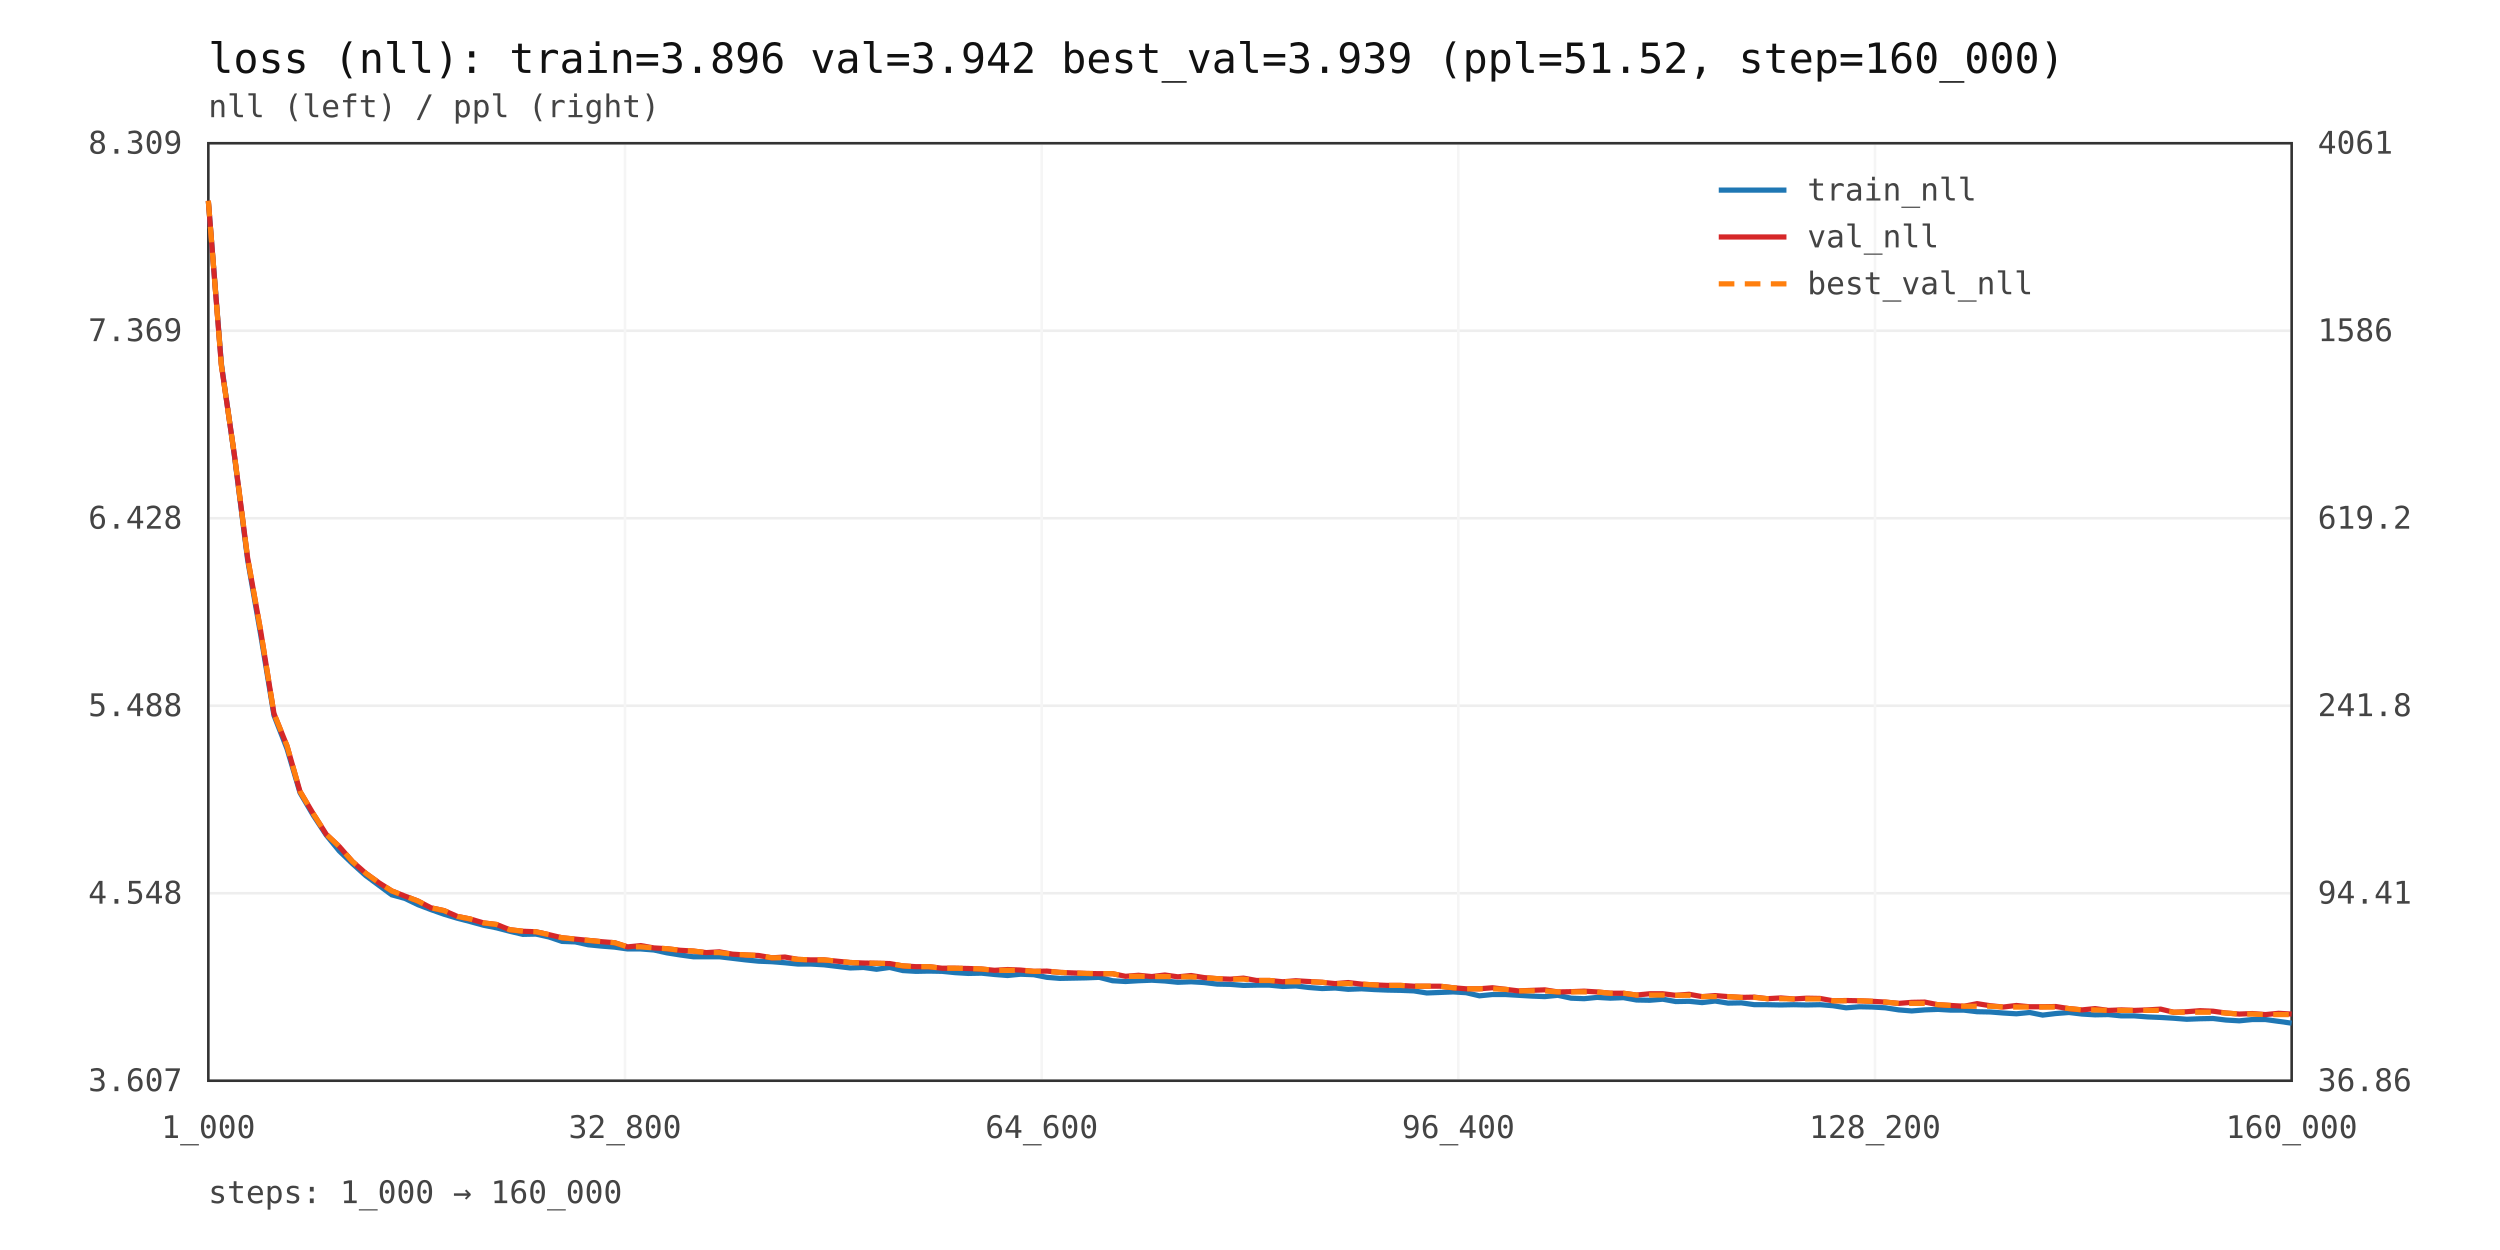
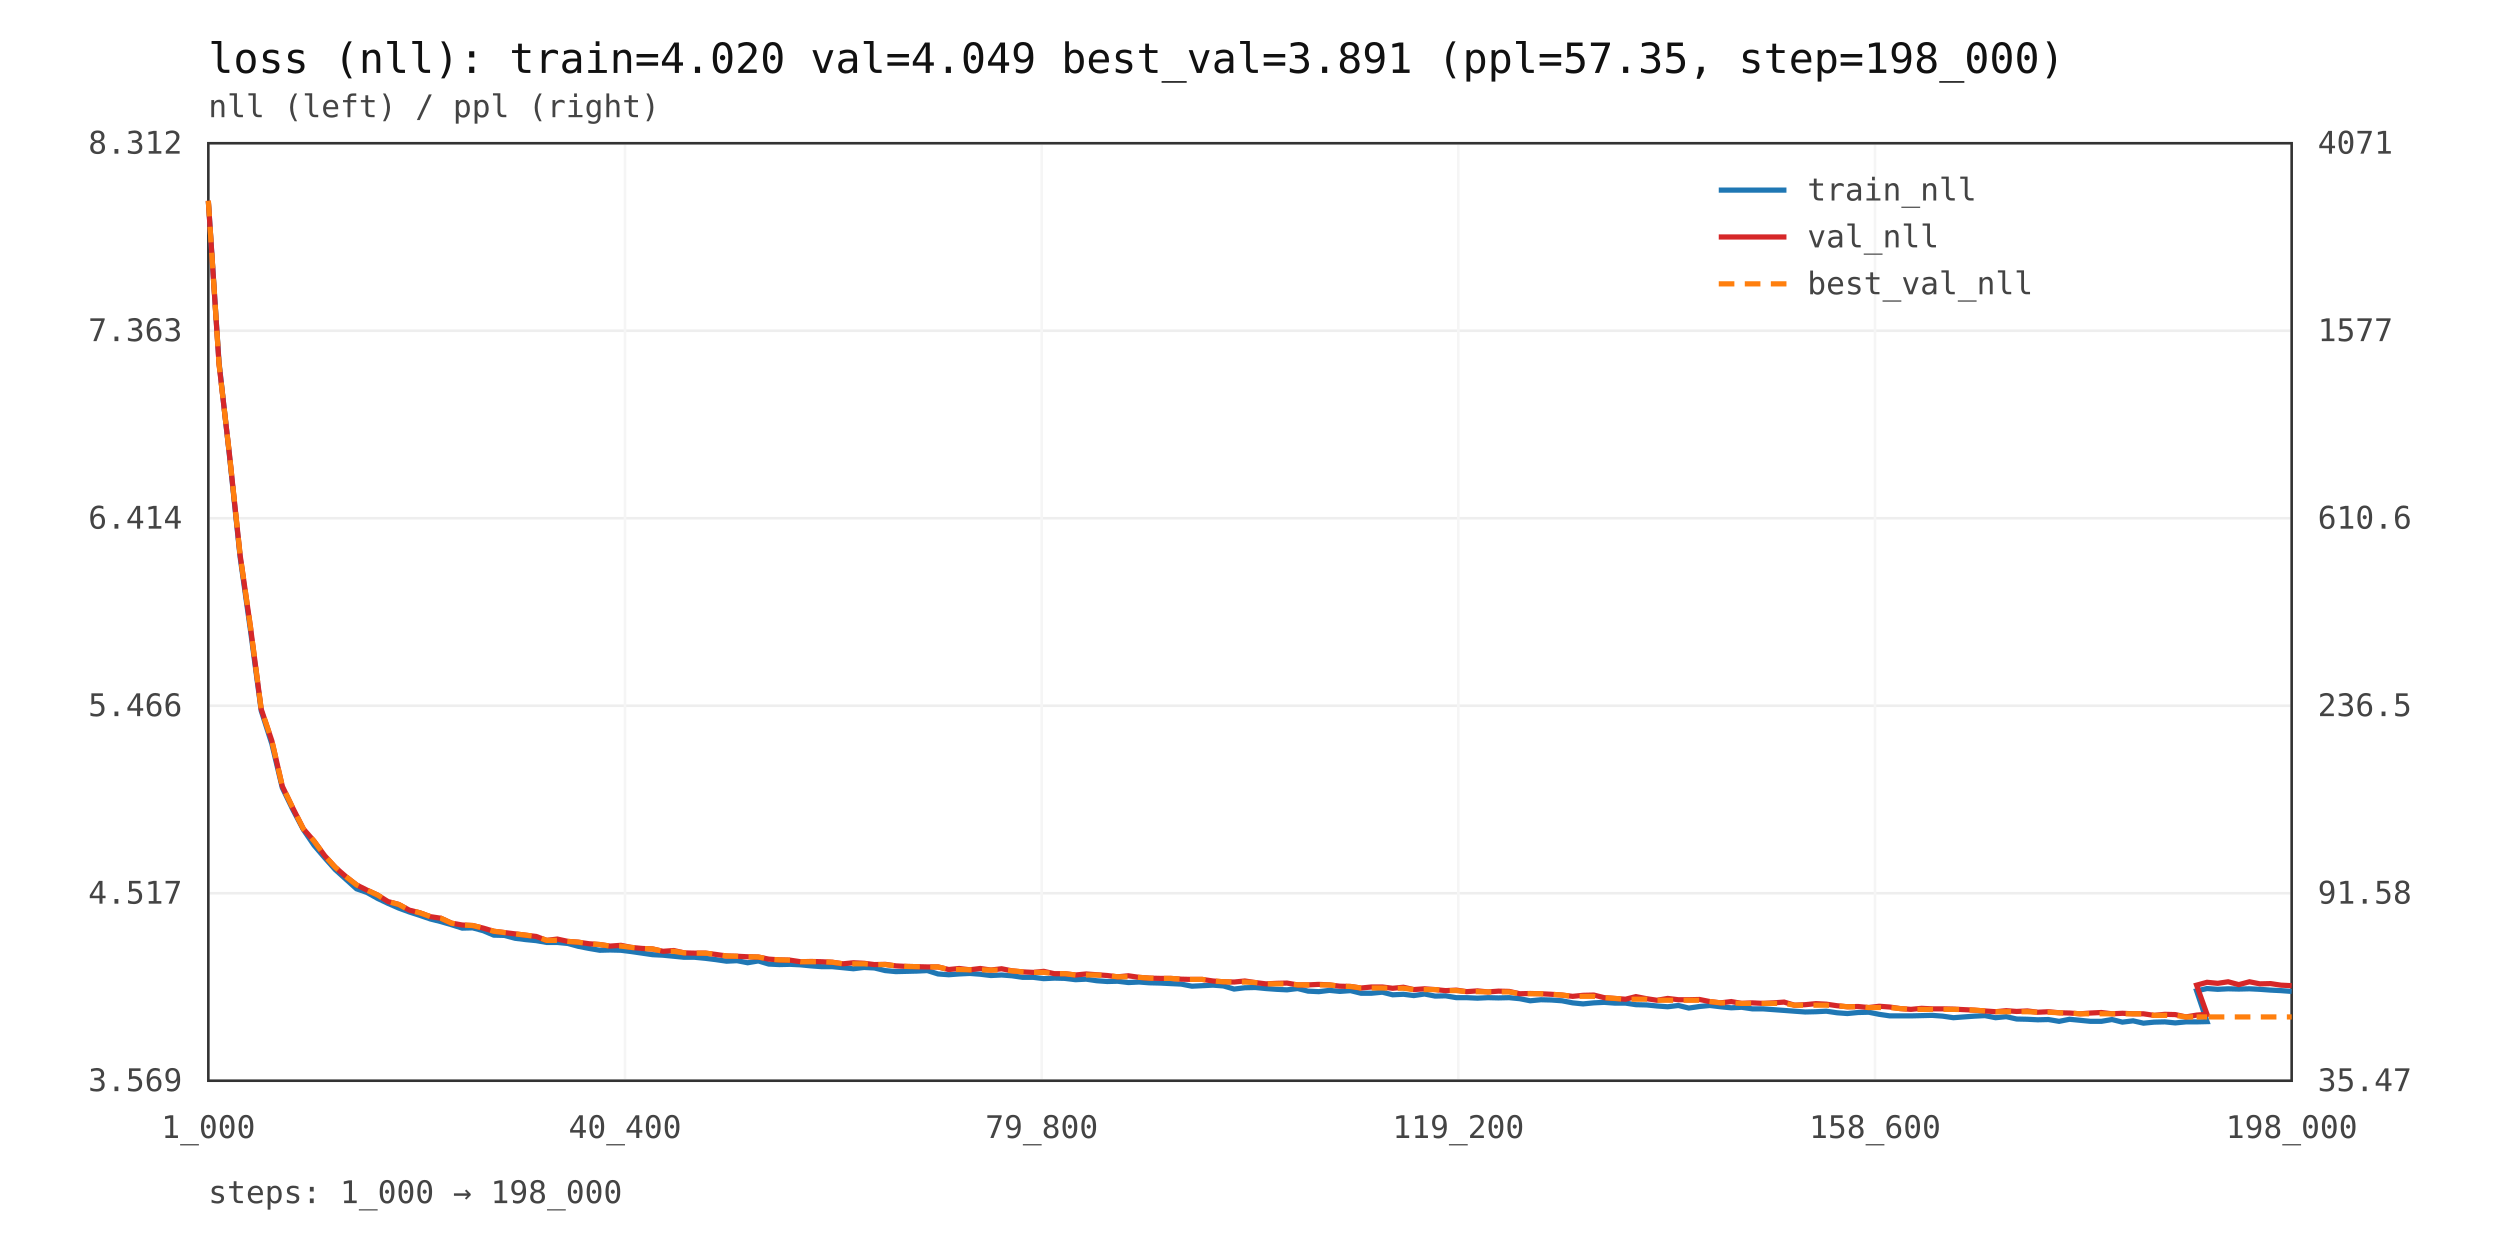
<svg xmlns="http://www.w3.org/2000/svg" width="960" height="480" viewBox="0 0 960 480">
  <style>
  .mono { font-family: ui-monospace, SFMono-Regular, Menlo, Monaco, Consolas, monospace; }
  .small { font-size: 12px; fill: #444; }
  .title { font-size: 16px; fill: #111; }
</style>
  <rect x="0" y="0" width="100%" height="100%" fill="white" />
-   <text class="mono title" x="80" y="28">loss (nll): train=3.896  val=3.942  best_val=3.939   (ppl=51.52, step=160_000)</text>
+   <text class="mono title" x="80" y="28">loss (nll): train=4.020  val=4.049  best_val=3.891   (ppl=57.35, step=198_000)</text>
  <line x1="80" y1="415.0" x2="880" y2="415.0" stroke="#eee" stroke-width="1" />
-   <text class="mono small" x="70" y="419.0" text-anchor="end">3.607</text>
-   <text class="mono small" x="890" y="419.0" text-anchor="start">36.86</text>
+   <text class="mono small" x="70" y="419.0" text-anchor="end">3.569</text>
+   <text class="mono small" x="890" y="419.0" text-anchor="start">35.47</text>
  <line x1="80" y1="343.0" x2="880" y2="343.0" stroke="#eee" stroke-width="1" />
-   <text class="mono small" x="70" y="347.0" text-anchor="end">4.548</text>
-   <text class="mono small" x="890" y="347.0" text-anchor="start">94.41</text>
+   <text class="mono small" x="70" y="347.0" text-anchor="end">4.517</text>
+   <text class="mono small" x="890" y="347.0" text-anchor="start">91.58</text>
  <line x1="80" y1="271.0" x2="880" y2="271.0" stroke="#eee" stroke-width="1" />
-   <text class="mono small" x="70" y="275.0" text-anchor="end">5.488</text>
-   <text class="mono small" x="890" y="275.0" text-anchor="start">241.8</text>
+   <text class="mono small" x="70" y="275.0" text-anchor="end">5.466</text>
+   <text class="mono small" x="890" y="275.0" text-anchor="start">236.5</text>
  <line x1="80" y1="199.0" x2="880" y2="199.0" stroke="#eee" stroke-width="1" />
-   <text class="mono small" x="70" y="203.0" text-anchor="end">6.428</text>
-   <text class="mono small" x="890" y="203.0" text-anchor="start">619.2</text>
+   <text class="mono small" x="70" y="203.0" text-anchor="end">6.414</text>
+   <text class="mono small" x="890" y="203.0" text-anchor="start">610.6</text>
  <line x1="80" y1="127.0" x2="880" y2="127.0" stroke="#eee" stroke-width="1" />
-   <text class="mono small" x="70" y="131.0" text-anchor="end">7.369</text>
-   <text class="mono small" x="890" y="131.0" text-anchor="start">1586</text>
+   <text class="mono small" x="70" y="131.0" text-anchor="end">7.363</text>
+   <text class="mono small" x="890" y="131.0" text-anchor="start">1577</text>
  <line x1="80" y1="55.0" x2="880" y2="55.0" stroke="#eee" stroke-width="1" />
-   <text class="mono small" x="70" y="59.0" text-anchor="end">8.309</text>
-   <text class="mono small" x="890" y="59.0" text-anchor="start">4061</text>
+   <text class="mono small" x="70" y="59.0" text-anchor="end">8.312</text>
+   <text class="mono small" x="890" y="59.0" text-anchor="start">4071</text>
  <line x1="80.0" y1="55" x2="80.0" y2="415" stroke="#f5f5f5" stroke-width="1" />
  <text class="mono small" x="80.0" y="437" text-anchor="middle">1_000</text>
  <line x1="240.0" y1="55" x2="240.0" y2="415" stroke="#f5f5f5" stroke-width="1" />
-   <text class="mono small" x="240.0" y="437" text-anchor="middle">32_800</text>
+   <text class="mono small" x="240.0" y="437" text-anchor="middle">40_400</text>
  <line x1="400.0" y1="55" x2="400.0" y2="415" stroke="#f5f5f5" stroke-width="1" />
-   <text class="mono small" x="400.0" y="437" text-anchor="middle">64_600</text>
+   <text class="mono small" x="400.0" y="437" text-anchor="middle">79_800</text>
  <line x1="560.0" y1="55" x2="560.0" y2="415" stroke="#f5f5f5" stroke-width="1" />
-   <text class="mono small" x="560.0" y="437" text-anchor="middle">96_400</text>
+   <text class="mono small" x="560.0" y="437" text-anchor="middle">119_200</text>
  <line x1="720.0" y1="55" x2="720.0" y2="415" stroke="#f5f5f5" stroke-width="1" />
-   <text class="mono small" x="720.0" y="437" text-anchor="middle">128_200</text>
+   <text class="mono small" x="720.0" y="437" text-anchor="middle">158_600</text>
  <line x1="880.0" y1="55" x2="880.0" y2="415" stroke="#f5f5f5" stroke-width="1" />
-   <text class="mono small" x="880.0" y="437" text-anchor="middle">160_000</text>
+   <text class="mono small" x="880.0" y="437" text-anchor="middle">198_000</text>
  <rect x="80" y="55" width="800" height="360" fill="none" stroke="#333" stroke-width="1" />
  <text class="mono small" x="80" y="45">nll (left) / ppl (right)</text>
-   <polyline fill="none" stroke="#1f77b4" stroke-width="2" points="80.0,77.3 85.0,139.6 90.1,175.7 95.1,215.1 100.1,243.7 105.2,274.7 110.2,287.5 115.2,304.4 120.3,313.1 125.3,320.7 130.3,326.8 135.3,331.6 140.4,336.2 145.4,339.9 150.4,343.6 155.5,345.0 160.5,347.4 165.5,349.3 170.6,351.1 175.6,352.6 180.6,353.9 185.7,355.3 190.7,356.3 195.7,357.6 200.8,358.8 205.8,358.7 210.8,359.8 215.8,361.5 220.9,361.7 225.9,362.8 230.9,363.3 236.0,363.7 241.0,364.4 246.0,364.4 251.1,364.8 256.1,365.9 261.1,366.7 266.2,367.4 271.2,367.4 276.2,367.4 281.3,368.0 286.3,368.6 291.3,369.1 296.4,369.3 301.4,369.7 306.4,370.2 311.4,370.2 316.5,370.5 321.5,371.1 326.5,371.7 331.6,371.5 336.6,372.2 341.6,371.5 346.7,372.7 351.7,373.0 356.7,372.9 361.8,373.0 366.8,373.5 371.8,373.8 376.9,373.7 381.9,374.2 386.9,374.6 391.9,374.1 397.0,374.3 402.0,375.3 407.0,375.7 412.1,375.6 417.1,375.5 422.1,375.3 427.2,376.6 432.2,376.9 437.2,376.6 442.3,376.4 447.3,376.7 452.3,377.2 457.4,377.0 462.4,377.3 467.4,377.9 472.5,378.0 477.5,378.4 482.5,378.3 487.5,378.3 492.6,378.8 497.6,378.6 502.6,379.2 507.7,379.6 512.7,379.4 517.7,379.9 522.8,379.7 527.8,380.0 532.8,380.2 537.9,380.3 542.9,380.5 547.9,381.3 553.0,381.1 558.0,380.9 563.0,381.2 568.1,382.4 573.1,381.9 578.1,381.9 583.1,382.2 588.2,382.5 593.2,382.7 598.2,382.2 603.3,383.3 608.3,383.5 613.3,383.0 618.4,383.3 623.4,383.1 628.4,384.0 633.5,384.1 638.5,383.7 643.5,384.6 648.6,384.5 653.6,385.0 658.6,384.4 663.6,385.2 668.7,385.1 673.7,385.8 678.7,385.8 683.8,385.9 688.8,385.8 693.8,385.9 698.9,385.8 703.9,386.2 708.9,387.0 714.0,386.6 719.0,386.7 724.0,387.0 729.1,387.8 734.1,388.2 739.1,387.8 744.2,387.6 749.2,387.9 754.2,387.9 759.2,388.5 764.3,388.6 769.3,389.0 774.3,389.3 779.4,388.8 784.4,389.8 789.4,389.2 794.5,388.8 799.5,389.4 804.5,389.7 809.6,389.6 814.6,390.1 819.6,390.1 824.7,390.5 829.7,390.7 834.7,391.0 839.7,391.4 844.8,391.2 849.8,391.1 854.8,391.7 859.9,392.0 864.9,391.5 869.9,391.5 875.0,392.2 880.0,392.9" />
-   <polyline fill="none" stroke="#d62728" stroke-width="2" points="80.0,77.1 85.0,140.2 90.1,175.3 95.1,214.3 100.1,242.3 105.2,274.0 110.2,286.4 115.2,303.9 120.3,312.5 125.3,320.4 130.3,325.1 135.3,330.8 140.4,335.3 145.4,338.9 150.4,342.1 155.5,344.1 160.5,346.0 165.5,348.6 170.6,349.7 175.6,351.9 180.6,352.9 185.7,354.4 190.7,355.0 195.7,357.0 200.8,357.6 205.8,357.8 210.8,358.9 215.8,360.1 220.9,360.6 225.9,361.1 230.9,361.6 236.0,362.0 241.0,363.6 246.0,363.1 251.1,364.0 256.1,364.3 261.1,364.9 266.2,365.2 271.2,365.8 276.2,365.5 281.3,366.4 286.3,366.7 291.3,366.9 296.4,367.8 301.4,367.5 306.4,368.4 311.4,368.6 316.5,368.6 321.5,369.1 326.5,369.6 331.6,369.8 336.6,369.9 341.6,370.0 346.7,370.9 351.7,371.2 356.7,371.2 361.8,371.8 366.8,371.8 371.8,371.9 376.9,372.1 381.9,372.6 386.9,372.3 391.9,372.5 397.0,373.0 402.0,372.9 407.0,373.4 412.1,373.6 417.1,373.8 422.1,373.9 427.2,373.9 432.2,374.9 437.2,374.5 442.3,375.0 447.3,374.4 452.3,375.1 457.4,374.6 462.4,375.4 467.4,375.8 472.5,376.0 477.5,375.6 482.5,376.5 487.5,376.5 492.6,377.0 497.6,376.6 502.6,376.9 507.7,377.2 512.7,377.7 517.7,377.3 522.8,377.9 527.8,378.2 532.8,378.4 537.9,378.4 542.9,378.7 547.9,378.7 553.0,378.7 558.0,379.3 563.0,379.7 568.1,379.7 573.1,379.3 578.1,379.9 583.1,380.5 588.2,380.3 593.2,380.1 598.2,380.9 603.3,380.8 608.3,380.6 613.3,380.9 618.4,381.4 623.4,381.4 628.4,382.1 633.5,381.6 638.5,381.6 643.5,382.2 648.6,381.8 653.6,382.7 658.6,382.3 663.6,382.7 668.7,383.0 673.7,382.9 678.7,383.5 683.8,383.2 688.8,383.6 693.8,383.3 698.9,383.4 703.9,384.3 708.9,384.2 714.0,384.3 719.0,384.5 724.0,384.8 729.1,385.3 734.1,384.9 739.1,384.8 744.2,385.8 749.2,386.1 754.2,386.4 759.2,385.4 764.3,386.2 769.3,386.7 774.3,386.1 779.4,386.6 784.4,386.6 789.4,386.5 794.5,387.3 799.5,387.8 804.5,387.3 809.6,388.0 814.6,387.8 819.6,388.0 824.7,387.8 829.7,387.5 834.7,388.7 839.7,388.5 844.8,388.1 849.8,388.3 854.8,389.0 859.9,389.4 864.9,389.2 869.9,389.6 875.0,389.1 880.0,389.4" />
-   <polyline fill="none" stroke="#ff7f0e" stroke-width="2" stroke-dasharray="6,4" points="80.0,77.1 85.0,140.2 90.1,175.3 95.1,214.3 100.1,242.3 105.2,274.0 110.2,286.4 115.2,303.9 120.3,312.5 125.3,320.4 130.3,325.1 135.3,330.8 140.4,335.3 145.4,338.9 150.4,342.1 155.5,344.1 160.5,346.0 165.5,348.6 170.6,349.7 175.6,351.9 180.6,352.9 185.7,354.4 190.7,355.0 195.7,357.0 200.8,357.6 205.8,357.8 210.8,358.9 215.8,360.1 220.9,360.6 225.9,361.1 230.9,361.6 236.0,362.0 241.0,363.6 246.0,363.6 251.1,364.0 256.1,364.3 261.1,364.9 266.2,365.2 271.2,365.8 276.2,365.8 281.3,366.4 286.3,366.7 291.3,366.9 296.4,367.8 301.4,367.8 306.4,368.4 311.4,368.6 316.5,368.6 321.5,369.1 326.5,369.6 331.6,369.8 336.6,369.9 341.6,370.0 346.7,370.9 351.7,371.2 356.7,371.2 361.8,371.8 366.8,371.8 371.8,371.9 376.9,372.1 381.9,372.6 386.9,372.6 391.9,372.6 397.0,373.0 402.0,373.0 407.0,373.4 412.1,373.6 417.1,373.8 422.1,373.9 427.2,373.9 432.2,374.9 437.2,374.9 442.3,375.0 447.3,375.0 452.3,375.1 457.4,375.1 462.4,375.4 467.4,375.8 472.5,376.0 477.5,376.0 482.5,376.5 487.5,376.5 492.6,377.0 497.6,377.0 502.6,377.0 507.7,377.2 512.7,377.7 517.7,377.7 522.8,377.9 527.8,378.2 532.8,378.4 537.9,378.4 542.9,378.7 547.9,378.7 553.0,378.7 558.0,379.3 563.0,379.7 568.1,379.7 573.1,379.7 578.1,379.9 583.1,380.5 588.2,380.5 593.2,380.5 598.2,380.9 603.3,380.9 608.3,380.9 613.3,380.9 618.4,381.4 623.4,381.4 628.4,382.1 633.5,382.1 638.5,382.1 643.5,382.2 648.6,382.2 653.6,382.7 658.6,382.7 663.6,382.7 668.7,383.0 673.7,383.0 678.7,383.5 683.8,383.5 688.8,383.6 693.8,383.6 698.9,383.6 703.9,384.3 708.9,384.3 714.0,384.3 719.0,384.5 724.0,384.8 729.1,385.3 734.1,385.3 739.1,385.3 744.2,385.8 749.2,386.1 754.2,386.4 759.2,386.4 764.3,386.4 769.3,386.7 774.3,386.7 779.4,386.7 784.4,386.7 789.4,386.7 794.5,387.3 799.5,387.8 804.5,387.8 809.6,388.0 814.6,388.0 819.6,388.0 824.7,388.0 829.7,388.0 834.7,388.7 839.7,388.7 844.8,388.7 849.8,388.7 854.8,389.0 859.9,389.4 864.9,389.4 869.9,389.6 875.0,389.6 880.0,389.6" />
+   <polyline fill="none" stroke="#1f77b4" stroke-width="2" points="80.0,77.3 84.1,139.1 88.1,174.9 92.2,213.9 96.2,242.2 100.3,272.9 104.4,285.7 108.4,302.5 112.5,311.0 116.5,318.6 120.6,324.6 124.7,329.4 128.7,333.9 132.8,337.6 136.9,341.3 140.9,342.7 145.0,345.0 149.0,346.9 153.1,348.7 157.2,350.2 161.2,351.5 165.3,352.9 169.3,353.9 173.4,355.1 177.5,356.4 181.5,356.3 185.6,357.4 189.6,359.1 193.7,359.2 197.8,360.3 201.8,360.8 205.9,361.2 209.9,361.9 214.0,361.9 218.1,362.3 222.1,363.4 226.2,364.2 230.3,364.9 234.3,364.8 238.4,364.9 242.4,365.4 246.5,366.0 250.6,366.6 254.6,366.8 258.7,367.2 262.7,367.6 266.8,367.6 270.9,368.0 274.9,368.5 279.0,369.1 283.0,368.9 287.1,369.7 291.2,369.0 295.2,370.2 299.3,370.4 303.4,370.3 307.4,370.5 311.5,370.9 315.5,371.2 319.6,371.2 323.7,371.6 327.7,372.0 331.8,371.5 335.8,371.7 339.9,372.7 344.0,373.1 348.0,373.0 352.1,372.9 356.1,372.7 360.2,374.0 364.3,374.3 368.3,374.0 372.4,373.8 376.4,374.1 380.5,374.6 384.6,374.4 388.6,374.7 392.7,375.3 396.8,375.3 400.8,375.8 404.9,375.6 408.9,375.7 413.0,376.2 417.1,376.0 421.1,376.6 425.2,376.9 429.2,376.8 433.3,377.3 437.4,377.1 441.4,377.4 445.5,377.5 449.5,377.7 453.6,377.9 457.7,378.7 461.7,378.5 465.8,378.3 469.8,378.6 473.9,379.8 478.0,379.3 482.0,379.2 486.1,379.6 490.2,379.9 494.2,380.1 498.3,379.6 502.3,380.6 506.4,380.8 510.5,380.3 514.5,380.7 518.6,380.4 522.6,381.4 526.7,381.4 530.8,381.0 534.8,382.0 538.9,381.8 542.9,382.3 547.0,381.7 551.1,382.5 555.1,382.4 559.2,383.1 563.2,383.1 567.3,383.3 571.4,383.1 575.4,383.2 579.5,383.1 583.6,383.5 587.6,384.3 591.7,383.9 595.7,384.0 599.8,384.3 603.9,385.1 607.9,385.5 612.0,385.1 616.0,384.9 620.1,385.2 624.2,385.2 628.2,385.8 632.3,385.9 636.3,386.3 640.4,386.6 644.5,386.1 648.5,387.1 652.6,386.5 656.6,386.1 660.7,386.6 664.8,387.0 668.8,386.8 672.9,387.4 677.0,387.4 681.0,387.7 685.1,388.0 689.1,388.3 693.2,388.6 697.3,388.5 701.3,388.3 705.4,388.9 709.4,389.2 713.5,388.8 717.6,388.7 721.6,389.5 725.7,390.1 729.7,390.1 733.8,390.1 737.9,390.0 741.9,389.9 746.0,390.2 750.1,390.8 754.1,390.5 758.2,390.2 762.2,390.0 766.3,390.8 770.4,390.4 774.4,391.3 778.5,391.4 782.5,391.6 786.6,391.5 790.7,392.2 794.7,391.4 798.8,391.8 802.8,392.2 806.9,392.2 811.0,391.5 815.0,392.5 819.1,392.0 823.1,392.9 827.2,392.5 831.3,392.4 835.3,392.8 839.4,392.4 843.5,392.4 847.5,392.3 843.5,380.5 847.5,379.6 851.6,379.9 855.6,379.7 859.7,379.8 863.8,379.7 867.8,379.9 871.9,380.2 875.9,380.4 880.0,380.7" />
+   <polyline fill="none" stroke="#d62728" stroke-width="2" points="80.0,77.1 84.1,139.7 88.1,174.4 92.2,213.1 96.2,240.9 100.3,272.3 104.4,284.5 108.4,301.9 112.5,310.4 116.5,318.3 120.6,323.0 124.7,328.6 128.7,333.0 132.8,336.6 136.9,339.8 140.9,341.8 145.0,343.7 149.0,346.2 153.1,347.3 157.2,349.5 161.2,350.5 165.3,352.0 169.3,352.6 173.4,354.5 177.5,355.2 181.5,355.4 185.6,356.4 189.6,357.6 193.7,358.1 197.8,358.6 201.8,359.1 205.9,359.6 209.9,361.1 214.0,360.6 218.1,361.5 222.1,361.8 226.2,362.4 230.3,362.7 234.3,363.3 238.4,363.0 242.4,363.8 246.5,364.2 250.6,364.4 254.6,365.3 258.7,365.0 262.7,365.9 266.8,366.0 270.9,366.0 274.9,366.5 279.0,367.1 283.0,367.2 287.1,367.4 291.2,367.5 295.2,368.3 299.3,368.6 303.4,368.7 307.4,369.3 311.5,369.2 315.5,369.3 319.6,369.5 323.7,370.1 327.7,369.7 331.8,369.9 335.8,370.4 339.9,370.3 344.0,370.9 348.0,371.1 352.1,371.2 356.1,371.3 360.2,371.3 364.3,372.3 368.3,371.9 372.4,372.4 376.4,371.9 380.5,372.5 384.6,372.0 388.6,372.8 392.7,373.2 396.8,373.4 400.8,373.0 404.9,373.9 408.9,373.9 413.0,374.4 417.1,374.0 421.1,374.3 425.2,374.6 429.2,375.1 433.3,374.7 437.4,375.3 441.4,375.6 445.5,375.7 449.5,375.7 453.6,376.0 457.7,376.1 461.7,376.1 465.8,376.7 469.8,377.0 473.9,377.1 478.0,376.7 482.0,377.3 486.1,377.8 490.2,377.6 494.2,377.5 498.3,378.2 502.3,378.2 506.4,378.0 510.5,378.2 514.5,378.7 518.6,378.8 522.6,379.4 526.7,379.0 530.8,379.0 534.8,379.5 538.9,379.1 542.9,380.0 547.0,379.7 551.1,380.0 555.1,380.4 559.2,380.2 563.2,380.8 567.3,380.5 571.4,380.9 575.4,380.6 579.5,380.7 583.6,381.6 587.6,381.5 591.7,381.6 595.7,381.8 599.8,382.1 603.9,382.6 607.9,382.2 612.0,382.1 616.0,383.1 620.1,383.4 624.2,383.7 628.2,382.7 632.3,383.5 636.3,384.1 640.4,383.4 644.5,383.9 648.5,383.9 652.6,383.8 656.6,384.6 660.7,385.1 664.8,384.6 668.8,385.3 672.9,385.1 677.0,385.3 681.0,385.1 685.1,384.8 689.1,386.0 693.2,385.8 697.3,385.4 701.3,385.6 705.4,386.2 709.4,386.6 713.5,386.5 717.6,386.9 721.6,386.4 725.7,386.7 729.7,387.3 733.8,387.6 737.9,387.2 741.9,387.4 746.0,387.4 750.1,387.5 754.1,387.7 758.2,387.9 762.2,388.2 766.3,388.5 770.4,388.1 774.4,388.4 778.5,388.2 782.5,388.7 786.6,388.5 790.7,388.9 794.7,389.0 798.8,389.3 802.8,389.0 806.9,388.8 811.0,389.3 815.0,389.1 819.1,389.3 823.1,389.3 827.2,389.9 831.3,389.5 835.3,389.6 839.4,390.5 843.5,389.8 847.5,389.5 843.5,378.3 847.5,377.2 851.6,377.6 855.6,377.0 859.7,378.1 863.8,377.0 867.8,377.8 871.9,377.7 875.9,378.3 880.0,378.5" />
+   <polyline fill="none" stroke="#ff7f0e" stroke-width="2" stroke-dasharray="6,4" points="80.0,77.1 84.1,139.7 88.1,174.4 92.2,213.1 96.2,240.9 100.3,272.3 104.4,284.5 108.4,301.9 112.5,310.4 116.5,318.3 120.6,323.0 124.7,328.6 128.7,333.0 132.8,336.6 136.9,339.8 140.9,341.8 145.0,343.7 149.0,346.2 153.1,347.3 157.2,349.5 161.2,350.5 165.3,352.0 169.3,352.6 173.4,354.5 177.5,355.2 181.5,355.4 185.6,356.4 189.6,357.6 193.7,358.1 197.8,358.6 201.8,359.1 205.9,359.6 209.9,361.1 214.0,361.1 218.1,361.5 222.1,361.8 226.2,362.4 230.3,362.7 234.3,363.3 238.4,363.3 242.4,363.8 246.5,364.2 250.6,364.4 254.6,365.3 258.7,365.3 262.7,365.9 266.8,366.0 270.9,366.0 274.9,366.5 279.0,367.1 283.0,367.2 287.1,367.4 291.2,367.5 295.2,368.3 299.3,368.6 303.4,368.7 307.4,369.3 311.5,369.3 315.5,369.3 319.6,369.5 323.7,370.1 327.7,370.1 331.8,370.1 335.8,370.4 339.9,370.4 344.0,370.9 348.0,371.1 352.1,371.2 356.1,371.3 360.2,371.3 364.3,372.3 368.3,372.3 372.4,372.4 376.4,372.4 380.5,372.5 384.6,372.5 388.6,372.8 392.7,373.2 396.8,373.4 400.8,373.4 404.9,373.9 408.9,373.9 413.0,374.4 417.1,374.4 421.1,374.4 425.2,374.6 429.2,375.1 433.3,375.1 437.4,375.3 441.4,375.6 445.5,375.7 449.5,375.7 453.6,376.0 457.7,376.1 461.7,376.1 465.8,376.7 469.8,377.0 473.9,377.1 478.0,377.1 482.0,377.3 486.1,377.8 490.2,377.8 494.2,377.8 498.3,378.2 502.3,378.2 506.4,378.2 510.5,378.2 514.5,378.7 518.6,378.8 522.6,379.4 526.7,379.4 530.8,379.4 534.8,379.5 538.9,379.5 542.9,380.0 547.0,380.0 551.1,380.0 555.1,380.4 559.2,380.4 563.2,380.8 567.3,380.8 571.4,380.9 575.4,380.9 579.5,380.9 583.6,381.6 587.6,381.6 591.7,381.6 595.7,381.8 599.8,382.1 603.9,382.6 607.9,382.6 612.0,382.6 616.0,383.1 620.1,383.4 624.2,383.7 628.2,383.7 632.3,383.7 636.3,384.1 640.4,384.1 644.5,384.1 648.5,384.1 652.6,384.1 656.6,384.6 660.7,385.1 664.8,385.1 668.8,385.3 672.9,385.3 677.0,385.3 681.0,385.3 685.1,385.3 689.1,386.0 693.2,386.0 697.3,386.0 701.3,386.0 705.4,386.2 709.4,386.6 713.5,386.6 717.6,386.9 721.6,386.9 725.7,386.9 729.7,387.3 733.8,387.6 737.9,387.6 741.9,387.6 746.0,387.6 750.1,387.6 754.1,387.7 758.2,387.9 762.2,388.2 766.3,388.5 770.4,388.5 774.4,388.5 778.5,388.5 782.5,388.7 786.6,388.7 790.7,388.9 794.7,389.0 798.8,389.3 802.8,389.3 806.9,389.3 811.0,389.3 815.0,389.3 819.1,389.3 823.1,389.3 827.2,389.9 831.3,389.9 835.3,389.9 839.4,390.5 843.5,390.5 847.5,390.5 843.5,390.5 847.5,390.5 851.6,390.5 855.6,390.5 859.7,390.5 863.8,390.5 867.8,390.5 871.9,390.5 875.9,390.5 880.0,390.5" />
  <line x1="660" y1="73" x2="686" y2="73" stroke="#1f77b4" stroke-width="2" />
  <text class="mono small" x="694" y="77">train_nll</text>
  <line x1="660" y1="91" x2="686" y2="91" stroke="#d62728" stroke-width="2" />
  <text class="mono small" x="694" y="95">val_nll</text>
  <line x1="660" y1="109" x2="686" y2="109" stroke="#ff7f0e" stroke-width="2" stroke-dasharray="6,4" />
  <text class="mono small" x="694" y="113">best_val_nll</text>
-   <text class="mono small" x="80" y="462">steps: 1_000 → 160_000</text>
+   <text class="mono small" x="80" y="462">steps: 1_000 → 198_000</text>
</svg>
